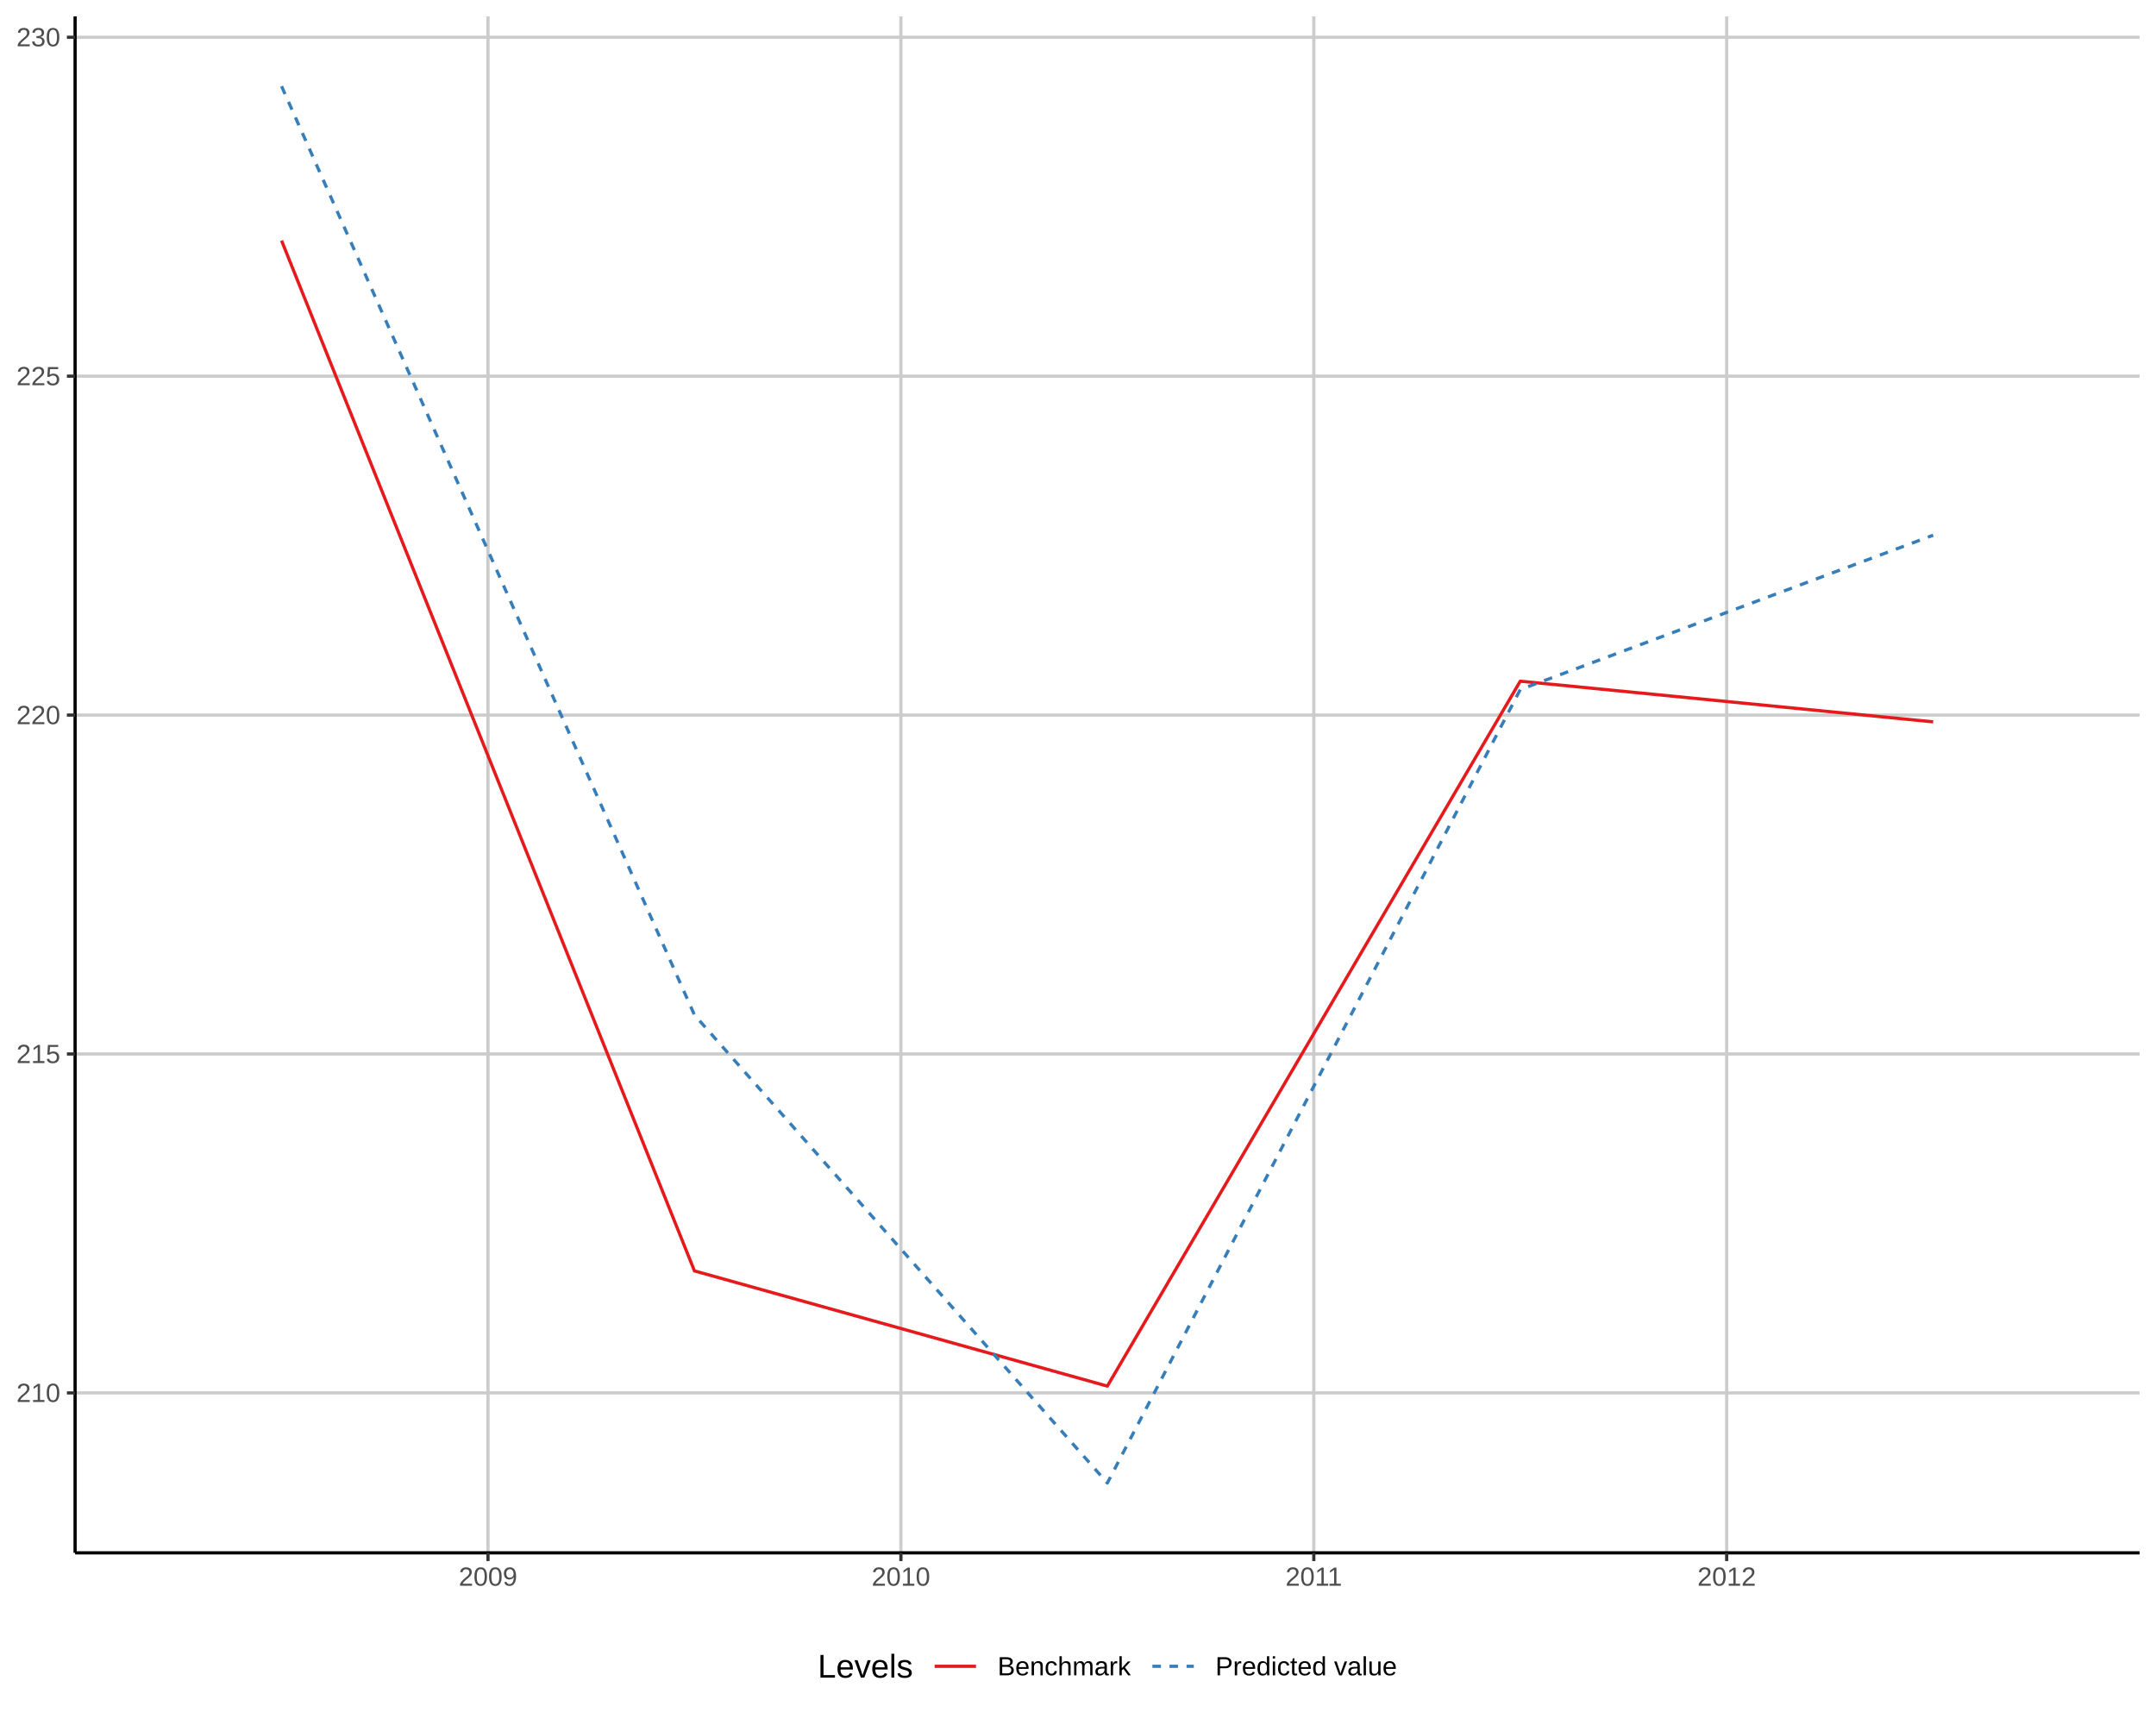
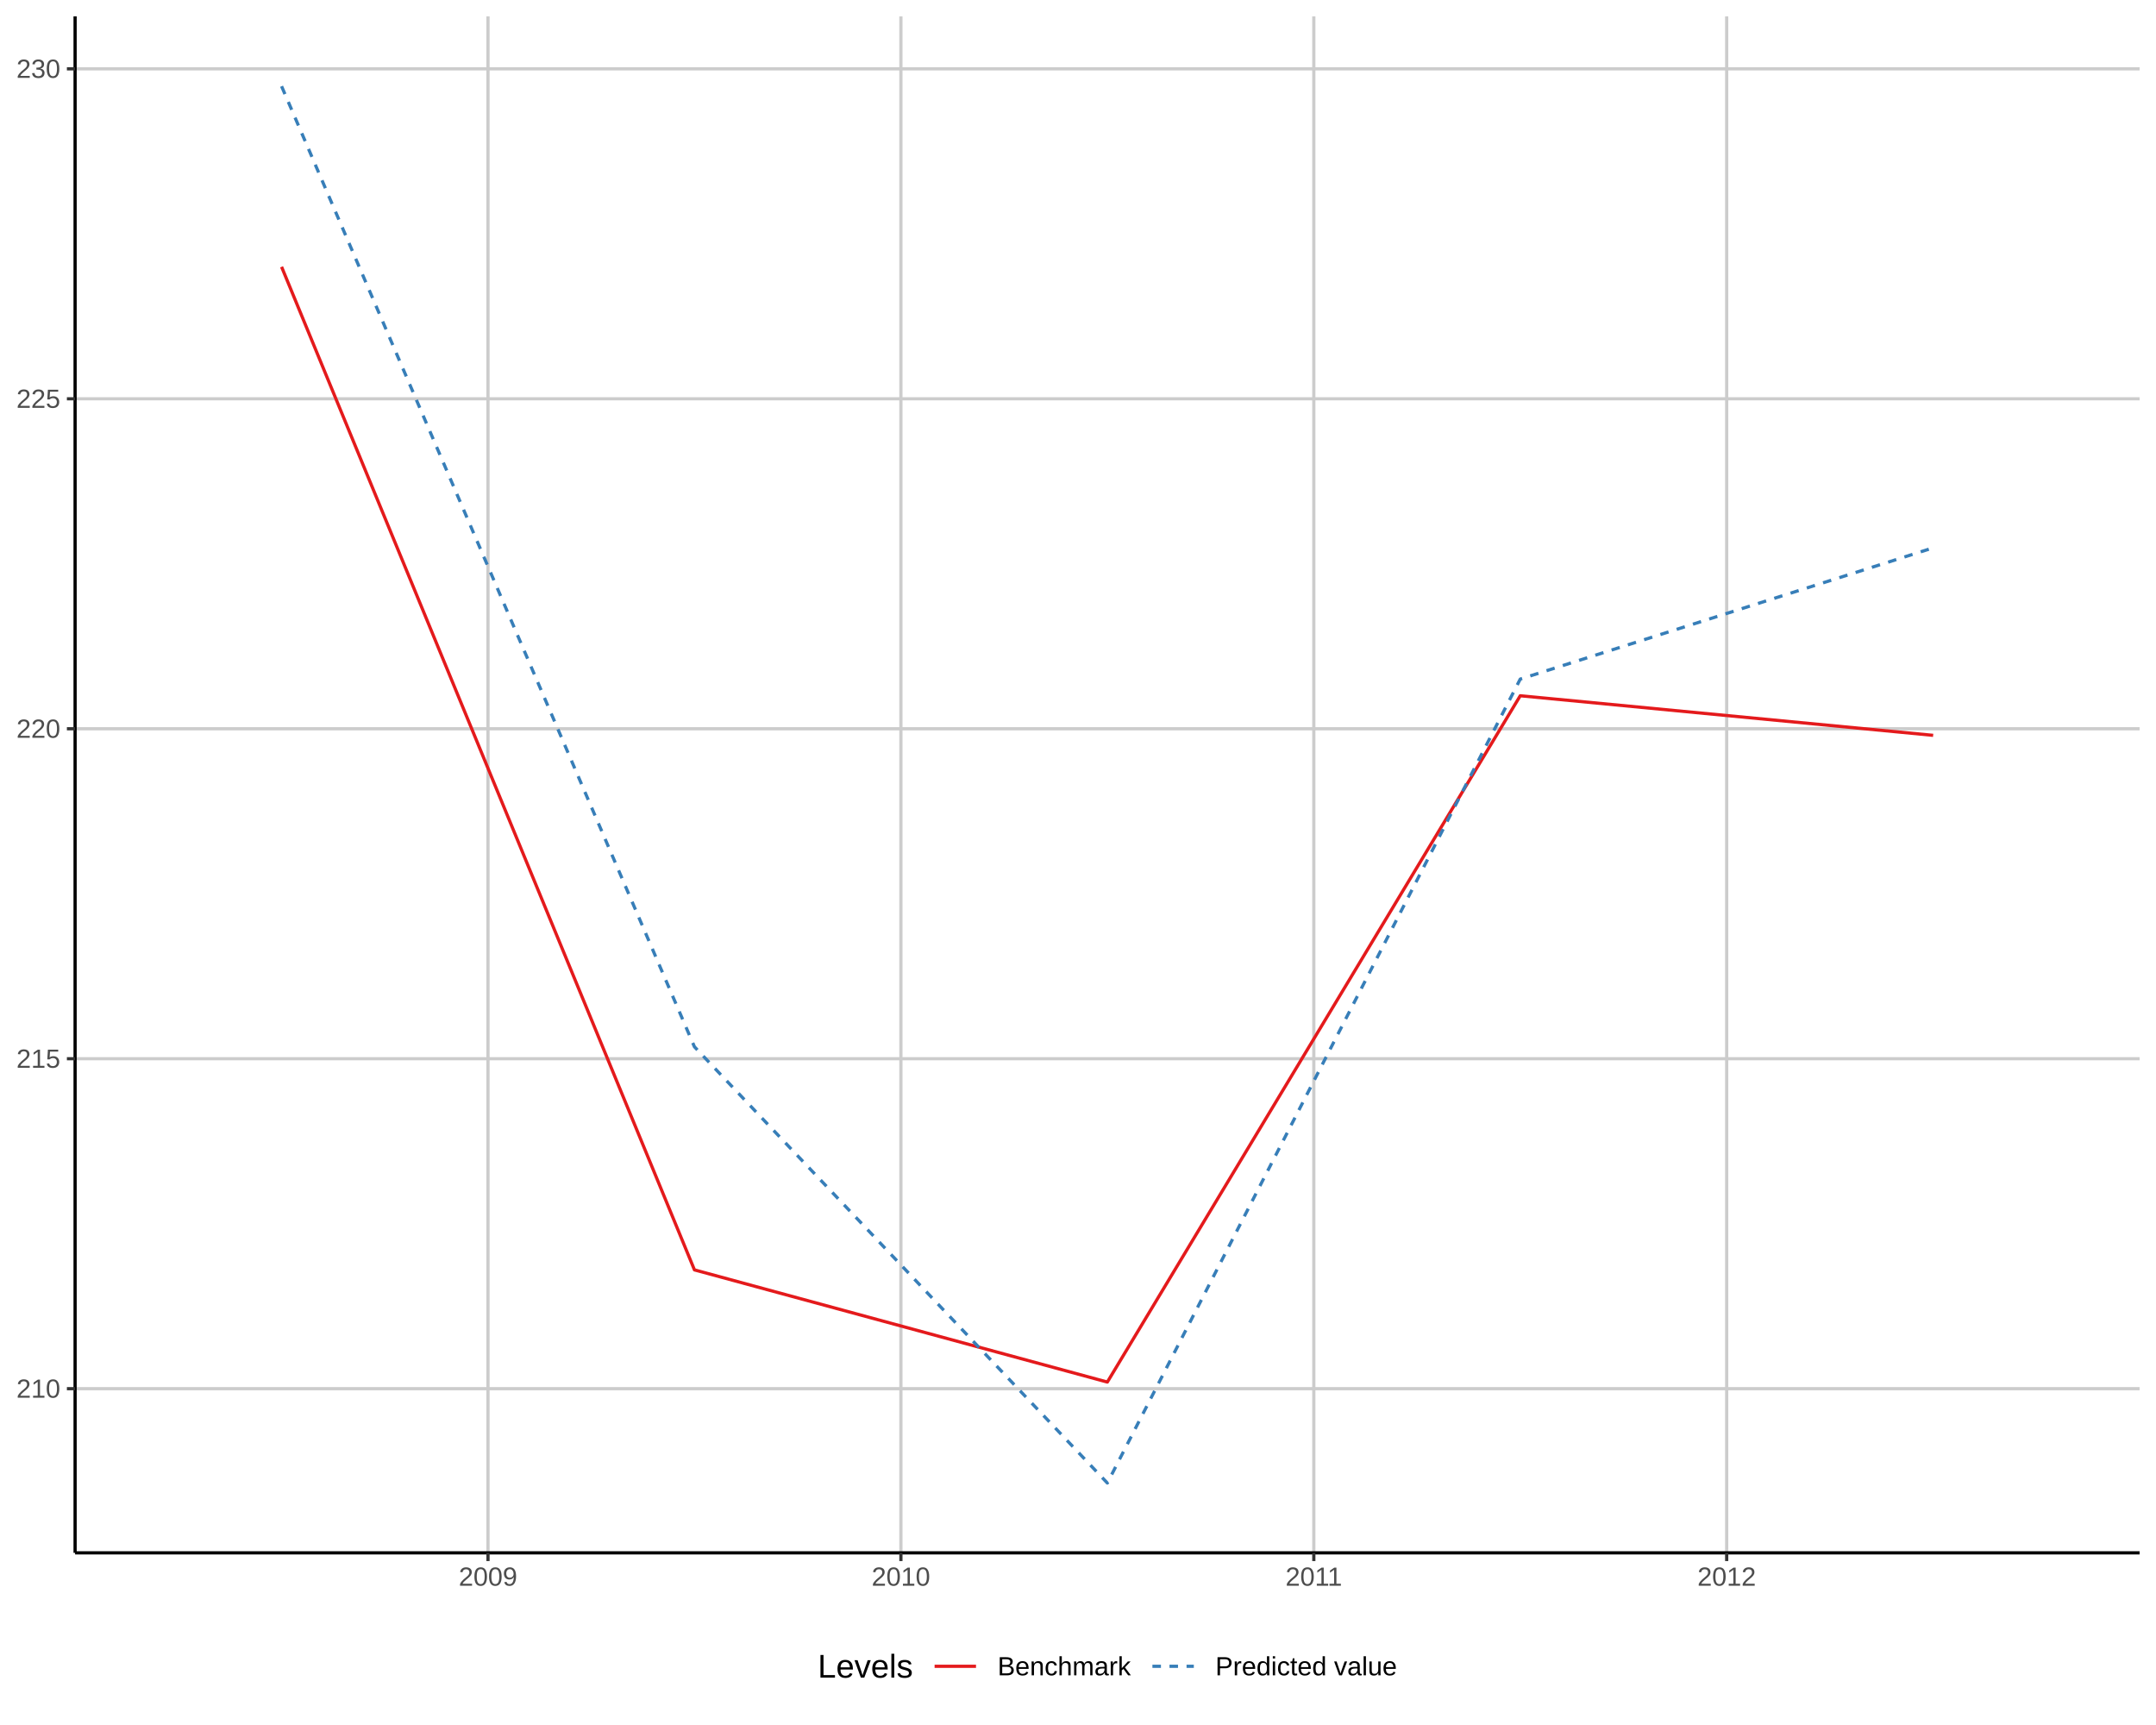
<svg xmlns="http://www.w3.org/2000/svg" viewBox="0 0 720.00 576.00">
  <defs>
    <style type="text/css">
    line, polyline, polygon, path, rect, circle {
      fill: none;
      stroke: #000000;
      stroke-linecap: round;
      stroke-linejoin: round;
      stroke-miterlimit: 10.00;
    }
  </style>
  </defs>
  <rect width="100%" height="100%" style="stroke: none; fill: #FFFFFF;" />
  <rect x="0.00" y="0.00" width="720.00" height="576.00" style="stroke-width: 1.07; stroke: #FFFFFF; fill: #FFFFFF;" />
  <defs>
    <clipPath id="cpMjUuMDh8NzE0LjUyfDUxOC41Mnw1LjQ4">
      <rect x="25.08" y="5.48" width="689.44" height="513.04" />
    </clipPath>
  </defs>
  <rect x="25.08" y="5.48" width="689.44" height="513.04" style="stroke-width: 1.07; stroke: none; fill: #FFFFFF;" clip-path="url(#cpMjUuMDh8NzE0LjUyfDUxOC41Mnw1LjQ4)" />
-   <polyline points="25.08,465.11 714.52,465.11 " style="stroke-width: 1.07; stroke: #CCCCCC; stroke-linecap: butt;" clip-path="url(#cpMjUuMDh8NzE0LjUyfDUxOC41Mnw1LjQ4)" />
-   <polyline points="25.08,351.94 714.52,351.94 " style="stroke-width: 1.07; stroke: #CCCCCC; stroke-linecap: butt;" clip-path="url(#cpMjUuMDh8NzE0LjUyfDUxOC41Mnw1LjQ4)" />
-   <polyline points="25.08,238.77 714.52,238.77 " style="stroke-width: 1.07; stroke: #CCCCCC; stroke-linecap: butt;" clip-path="url(#cpMjUuMDh8NzE0LjUyfDUxOC41Mnw1LjQ4)" />
-   <polyline points="25.08,125.60 714.52,125.60 " style="stroke-width: 1.07; stroke: #CCCCCC; stroke-linecap: butt;" clip-path="url(#cpMjUuMDh8NzE0LjUyfDUxOC41Mnw1LjQ4)" />
-   <polyline points="25.08,12.44 714.52,12.44 " style="stroke-width: 1.07; stroke: #CCCCCC; stroke-linecap: butt;" clip-path="url(#cpMjUuMDh8NzE0LjUyfDUxOC41Mnw1LjQ4)" />
+   <polyline points="25.08,463.70 714.52,463.70 " style="stroke-width: 1.07; stroke: #CCCCCC; stroke-linecap: butt;" clip-path="url(#cpMjUuMDh8NzE0LjUyfDUxOC41Mnw1LjQ4)" />
+   <polyline points="25.08,353.52 714.52,353.52 " style="stroke-width: 1.07; stroke: #CCCCCC; stroke-linecap: butt;" clip-path="url(#cpMjUuMDh8NzE0LjUyfDUxOC41Mnw1LjQ4)" />
+   <polyline points="25.08,243.34 714.52,243.34 " style="stroke-width: 1.07; stroke: #CCCCCC; stroke-linecap: butt;" clip-path="url(#cpMjUuMDh8NzE0LjUyfDUxOC41Mnw1LjQ4)" />
+   <polyline points="25.08,133.16 714.52,133.16 " style="stroke-width: 1.07; stroke: #CCCCCC; stroke-linecap: butt;" clip-path="url(#cpMjUuMDh8NzE0LjUyfDUxOC41Mnw1LjQ4)" />
+   <polyline points="25.08,22.98 714.52,22.98 " style="stroke-width: 1.07; stroke: #CCCCCC; stroke-linecap: butt;" clip-path="url(#cpMjUuMDh8NzE0LjUyfDUxOC41Mnw1LjQ4)" />
  <polyline points="162.97,518.52 162.97,5.48 " style="stroke-width: 1.07; stroke: #CCCCCC; stroke-linecap: butt;" clip-path="url(#cpMjUuMDh8NzE0LjUyfDUxOC41Mnw1LjQ4)" />
  <polyline points="300.86,518.52 300.86,5.48 " style="stroke-width: 1.07; stroke: #CCCCCC; stroke-linecap: butt;" clip-path="url(#cpMjUuMDh8NzE0LjUyfDUxOC41Mnw1LjQ4)" />
  <polyline points="438.75,518.52 438.75,5.48 " style="stroke-width: 1.07; stroke: #CCCCCC; stroke-linecap: butt;" clip-path="url(#cpMjUuMDh8NzE0LjUyfDUxOC41Mnw1LjQ4)" />
  <polyline points="576.63,518.52 576.63,5.48 " style="stroke-width: 1.07; stroke: #CCCCCC; stroke-linecap: butt;" clip-path="url(#cpMjUuMDh8NzE0LjUyfDUxOC41Mnw1LjQ4)" />
-   <polyline points="94.03,80.34 231.91,424.37 369.80,462.84 507.69,227.46 645.58,241.04 " style="stroke-width: 1.07; stroke: #E41A1C; stroke-linecap: butt;" clip-path="url(#cpMjUuMDh8NzE0LjUyfDUxOC41Mnw1LjQ4)" />
-   <polyline points="94.03,28.80 231.91,338.91 369.80,495.20 507.69,230.26 645.58,178.72 " style="stroke-width: 1.07; stroke: #377EB8; stroke-dasharray: 2.85,2.85; stroke-linecap: butt;" clip-path="url(#cpMjUuMDh8NzE0LjUyfDUxOC41Mnw1LjQ4)" />
+   <polyline points="94.03,89.09 231.91,424.03 369.80,461.49 507.69,232.32 645.58,245.54 " style="stroke-width: 1.07; stroke: #E41A1C; stroke-linecap: butt;" clip-path="url(#cpMjUuMDh8NzE0LjUyfDUxOC41Mnw1LjQ4)" />
+   <polyline points="94.03,28.80 231.91,349.54 369.80,495.20 507.69,226.75 645.58,182.93 " style="stroke-width: 1.07; stroke: #377EB8; stroke-dasharray: 2.85,2.85; stroke-linecap: butt;" clip-path="url(#cpMjUuMDh8NzE0LjUyfDUxOC41Mnw1LjQ4)" />
  <defs>
    <clipPath id="cpMC4wMHw3MjAuMDB8NTc2LjAwfDAuMDA=">
      <rect x="0.00" y="0.00" width="720.00" height="576.00" />
    </clipPath>
  </defs>
  <polyline points="25.08,518.52 25.08,5.48 " style="stroke-width: 1.07; stroke-linecap: butt;" clip-path="url(#cpMC4wMHw3MjAuMDB8NTc2LjAwfDAuMDA=)" />
  <g clip-path="url(#cpMC4wMHw3MjAuMDB8NTc2LjAwfDAuMDA=)">
-     <text x="5.48" y="468.13" style="font-size: 8.80px; fill: #4D4D4D; font-family: Liberation Sans;" textLength="14.67px" lengthAdjust="spacingAndGlyphs">210</text>
+     <text x="5.48" y="466.72" style="font-size: 8.80px; fill: #4D4D4D; font-family: Liberation Sans;" textLength="14.67px" lengthAdjust="spacingAndGlyphs">210</text>
  </g>
  <g clip-path="url(#cpMC4wMHw3MjAuMDB8NTc2LjAwfDAuMDA=)">
-     <text x="5.48" y="354.96" style="font-size: 8.80px; fill: #4D4D4D; font-family: Liberation Sans;" textLength="14.67px" lengthAdjust="spacingAndGlyphs">215</text>
+     <text x="5.48" y="356.54" style="font-size: 8.80px; fill: #4D4D4D; font-family: Liberation Sans;" textLength="14.67px" lengthAdjust="spacingAndGlyphs">215</text>
  </g>
  <g clip-path="url(#cpMC4wMHw3MjAuMDB8NTc2LjAwfDAuMDA=)">
-     <text x="5.48" y="241.80" style="font-size: 8.80px; fill: #4D4D4D; font-family: Liberation Sans;" textLength="14.67px" lengthAdjust="spacingAndGlyphs">220</text>
+     <text x="5.48" y="246.36" style="font-size: 8.80px; fill: #4D4D4D; font-family: Liberation Sans;" textLength="14.67px" lengthAdjust="spacingAndGlyphs">220</text>
  </g>
  <g clip-path="url(#cpMC4wMHw3MjAuMDB8NTc2LjAwfDAuMDA=)">
-     <text x="5.48" y="128.63" style="font-size: 8.80px; fill: #4D4D4D; font-family: Liberation Sans;" textLength="14.67px" lengthAdjust="spacingAndGlyphs">225</text>
+     <text x="5.48" y="136.18" style="font-size: 8.80px; fill: #4D4D4D; font-family: Liberation Sans;" textLength="14.67px" lengthAdjust="spacingAndGlyphs">225</text>
  </g>
  <g clip-path="url(#cpMC4wMHw3MjAuMDB8NTc2LjAwfDAuMDA=)">
-     <text x="5.48" y="15.46" style="font-size: 8.80px; fill: #4D4D4D; font-family: Liberation Sans;" textLength="14.67px" lengthAdjust="spacingAndGlyphs">230</text>
+     <text x="5.48" y="26.00" style="font-size: 8.80px; fill: #4D4D4D; font-family: Liberation Sans;" textLength="14.67px" lengthAdjust="spacingAndGlyphs">230</text>
  </g>
-   <polyline points="22.34,465.11 25.08,465.11 " style="stroke-width: 1.07; stroke: #333333; stroke-linecap: butt;" clip-path="url(#cpMC4wMHw3MjAuMDB8NTc2LjAwfDAuMDA=)" />
-   <polyline points="22.34,351.94 25.08,351.94 " style="stroke-width: 1.07; stroke: #333333; stroke-linecap: butt;" clip-path="url(#cpMC4wMHw3MjAuMDB8NTc2LjAwfDAuMDA=)" />
-   <polyline points="22.34,238.77 25.08,238.77 " style="stroke-width: 1.07; stroke: #333333; stroke-linecap: butt;" clip-path="url(#cpMC4wMHw3MjAuMDB8NTc2LjAwfDAuMDA=)" />
-   <polyline points="22.34,125.60 25.08,125.60 " style="stroke-width: 1.07; stroke: #333333; stroke-linecap: butt;" clip-path="url(#cpMC4wMHw3MjAuMDB8NTc2LjAwfDAuMDA=)" />
-   <polyline points="22.34,12.44 25.08,12.44 " style="stroke-width: 1.07; stroke: #333333; stroke-linecap: butt;" clip-path="url(#cpMC4wMHw3MjAuMDB8NTc2LjAwfDAuMDA=)" />
+   <polyline points="22.34,463.70 25.08,463.70 " style="stroke-width: 1.07; stroke: #333333; stroke-linecap: butt;" clip-path="url(#cpMC4wMHw3MjAuMDB8NTc2LjAwfDAuMDA=)" />
+   <polyline points="22.34,353.52 25.08,353.52 " style="stroke-width: 1.07; stroke: #333333; stroke-linecap: butt;" clip-path="url(#cpMC4wMHw3MjAuMDB8NTc2LjAwfDAuMDA=)" />
+   <polyline points="22.34,243.34 25.08,243.34 " style="stroke-width: 1.07; stroke: #333333; stroke-linecap: butt;" clip-path="url(#cpMC4wMHw3MjAuMDB8NTc2LjAwfDAuMDA=)" />
+   <polyline points="22.34,133.16 25.08,133.16 " style="stroke-width: 1.07; stroke: #333333; stroke-linecap: butt;" clip-path="url(#cpMC4wMHw3MjAuMDB8NTc2LjAwfDAuMDA=)" />
+   <polyline points="22.34,22.98 25.08,22.98 " style="stroke-width: 1.07; stroke: #333333; stroke-linecap: butt;" clip-path="url(#cpMC4wMHw3MjAuMDB8NTc2LjAwfDAuMDA=)" />
  <polyline points="25.08,518.52 714.52,518.52 " style="stroke-width: 1.07; stroke-linecap: butt;" clip-path="url(#cpMC4wMHw3MjAuMDB8NTc2LjAwfDAuMDA=)" />
  <polyline points="162.97,521.26 162.97,518.52 " style="stroke-width: 1.07; stroke: #333333; stroke-linecap: butt;" clip-path="url(#cpMC4wMHw3MjAuMDB8NTc2LjAwfDAuMDA=)" />
  <polyline points="300.86,521.26 300.86,518.52 " style="stroke-width: 1.07; stroke: #333333; stroke-linecap: butt;" clip-path="url(#cpMC4wMHw3MjAuMDB8NTc2LjAwfDAuMDA=)" />
  <polyline points="438.75,521.26 438.75,518.52 " style="stroke-width: 1.07; stroke: #333333; stroke-linecap: butt;" clip-path="url(#cpMC4wMHw3MjAuMDB8NTc2LjAwfDAuMDA=)" />
  <polyline points="576.63,521.26 576.63,518.52 " style="stroke-width: 1.07; stroke: #333333; stroke-linecap: butt;" clip-path="url(#cpMC4wMHw3MjAuMDB8NTc2LjAwfDAuMDA=)" />
  <g clip-path="url(#cpMC4wMHw3MjAuMDB8NTc2LjAwfDAuMDA=)">
    <text x="153.19" y="529.49" style="font-size: 8.80px; fill: #4D4D4D; font-family: Liberation Sans;" textLength="19.56px" lengthAdjust="spacingAndGlyphs">2009</text>
  </g>
  <g clip-path="url(#cpMC4wMHw3MjAuMDB8NTc2LjAwfDAuMDA=)">
    <text x="291.08" y="529.49" style="font-size: 8.80px; fill: #4D4D4D; font-family: Liberation Sans;" textLength="19.56px" lengthAdjust="spacingAndGlyphs">2010</text>
  </g>
  <g clip-path="url(#cpMC4wMHw3MjAuMDB8NTc2LjAwfDAuMDA=)">
    <text x="429.29" y="529.49" style="font-size: 8.80px; fill: #4D4D4D; font-family: Liberation Sans;" textLength="18.91px" lengthAdjust="spacingAndGlyphs">2011</text>
  </g>
  <g clip-path="url(#cpMC4wMHw3MjAuMDB8NTc2LjAwfDAuMDA=)">
    <text x="566.85" y="529.49" style="font-size: 8.80px; fill: #4D4D4D; font-family: Liberation Sans;" textLength="19.56px" lengthAdjust="spacingAndGlyphs">2012</text>
  </g>
  <rect x="267.61" y="542.28" width="204.37" height="28.24" style="stroke-width: 1.07; stroke: none; fill: #FFFFFF;" clip-path="url(#cpMC4wMHw3MjAuMDB8NTc2LjAwfDAuMDA=)" />
  <g clip-path="url(#cpMC4wMHw3MjAuMDB8NTc2LjAwfDAuMDA=)">
    <text x="273.09" y="560.18" style="font-size: 11.00px; font-family: Liberation Sans;" textLength="31.81px" lengthAdjust="spacingAndGlyphs">Levels</text>
  </g>
  <line x1="312.11" y1="556.40" x2="325.94" y2="556.40" style="stroke-width: 1.07; stroke: #E41A1C; stroke-linecap: butt;" clip-path="url(#cpMC4wMHw3MjAuMDB8NTc2LjAwfDAuMDA=)" />
  <line x1="384.85" y1="556.40" x2="398.68" y2="556.40" style="stroke-width: 1.07; stroke: #377EB8; stroke-dasharray: 2.85,2.85; stroke-linecap: butt;" clip-path="url(#cpMC4wMHw3MjAuMDB8NTc2LjAwfDAuMDA=)" />
  <g clip-path="url(#cpMC4wMHw3MjAuMDB8NTc2LjAwfDAuMDA=)">
    <text x="333.15" y="559.42" style="font-size: 8.80px; font-family: Liberation Sans;" textLength="44.50px" lengthAdjust="spacingAndGlyphs">Benchmark</text>
  </g>
  <g clip-path="url(#cpMC4wMHw3MjAuMDB8NTc2LjAwfDAuMDA=)">
    <text x="405.88" y="559.42" style="font-size: 8.80px; font-family: Liberation Sans;" textLength="60.62px" lengthAdjust="spacingAndGlyphs">Predicted value</text>
  </g>
</svg>
